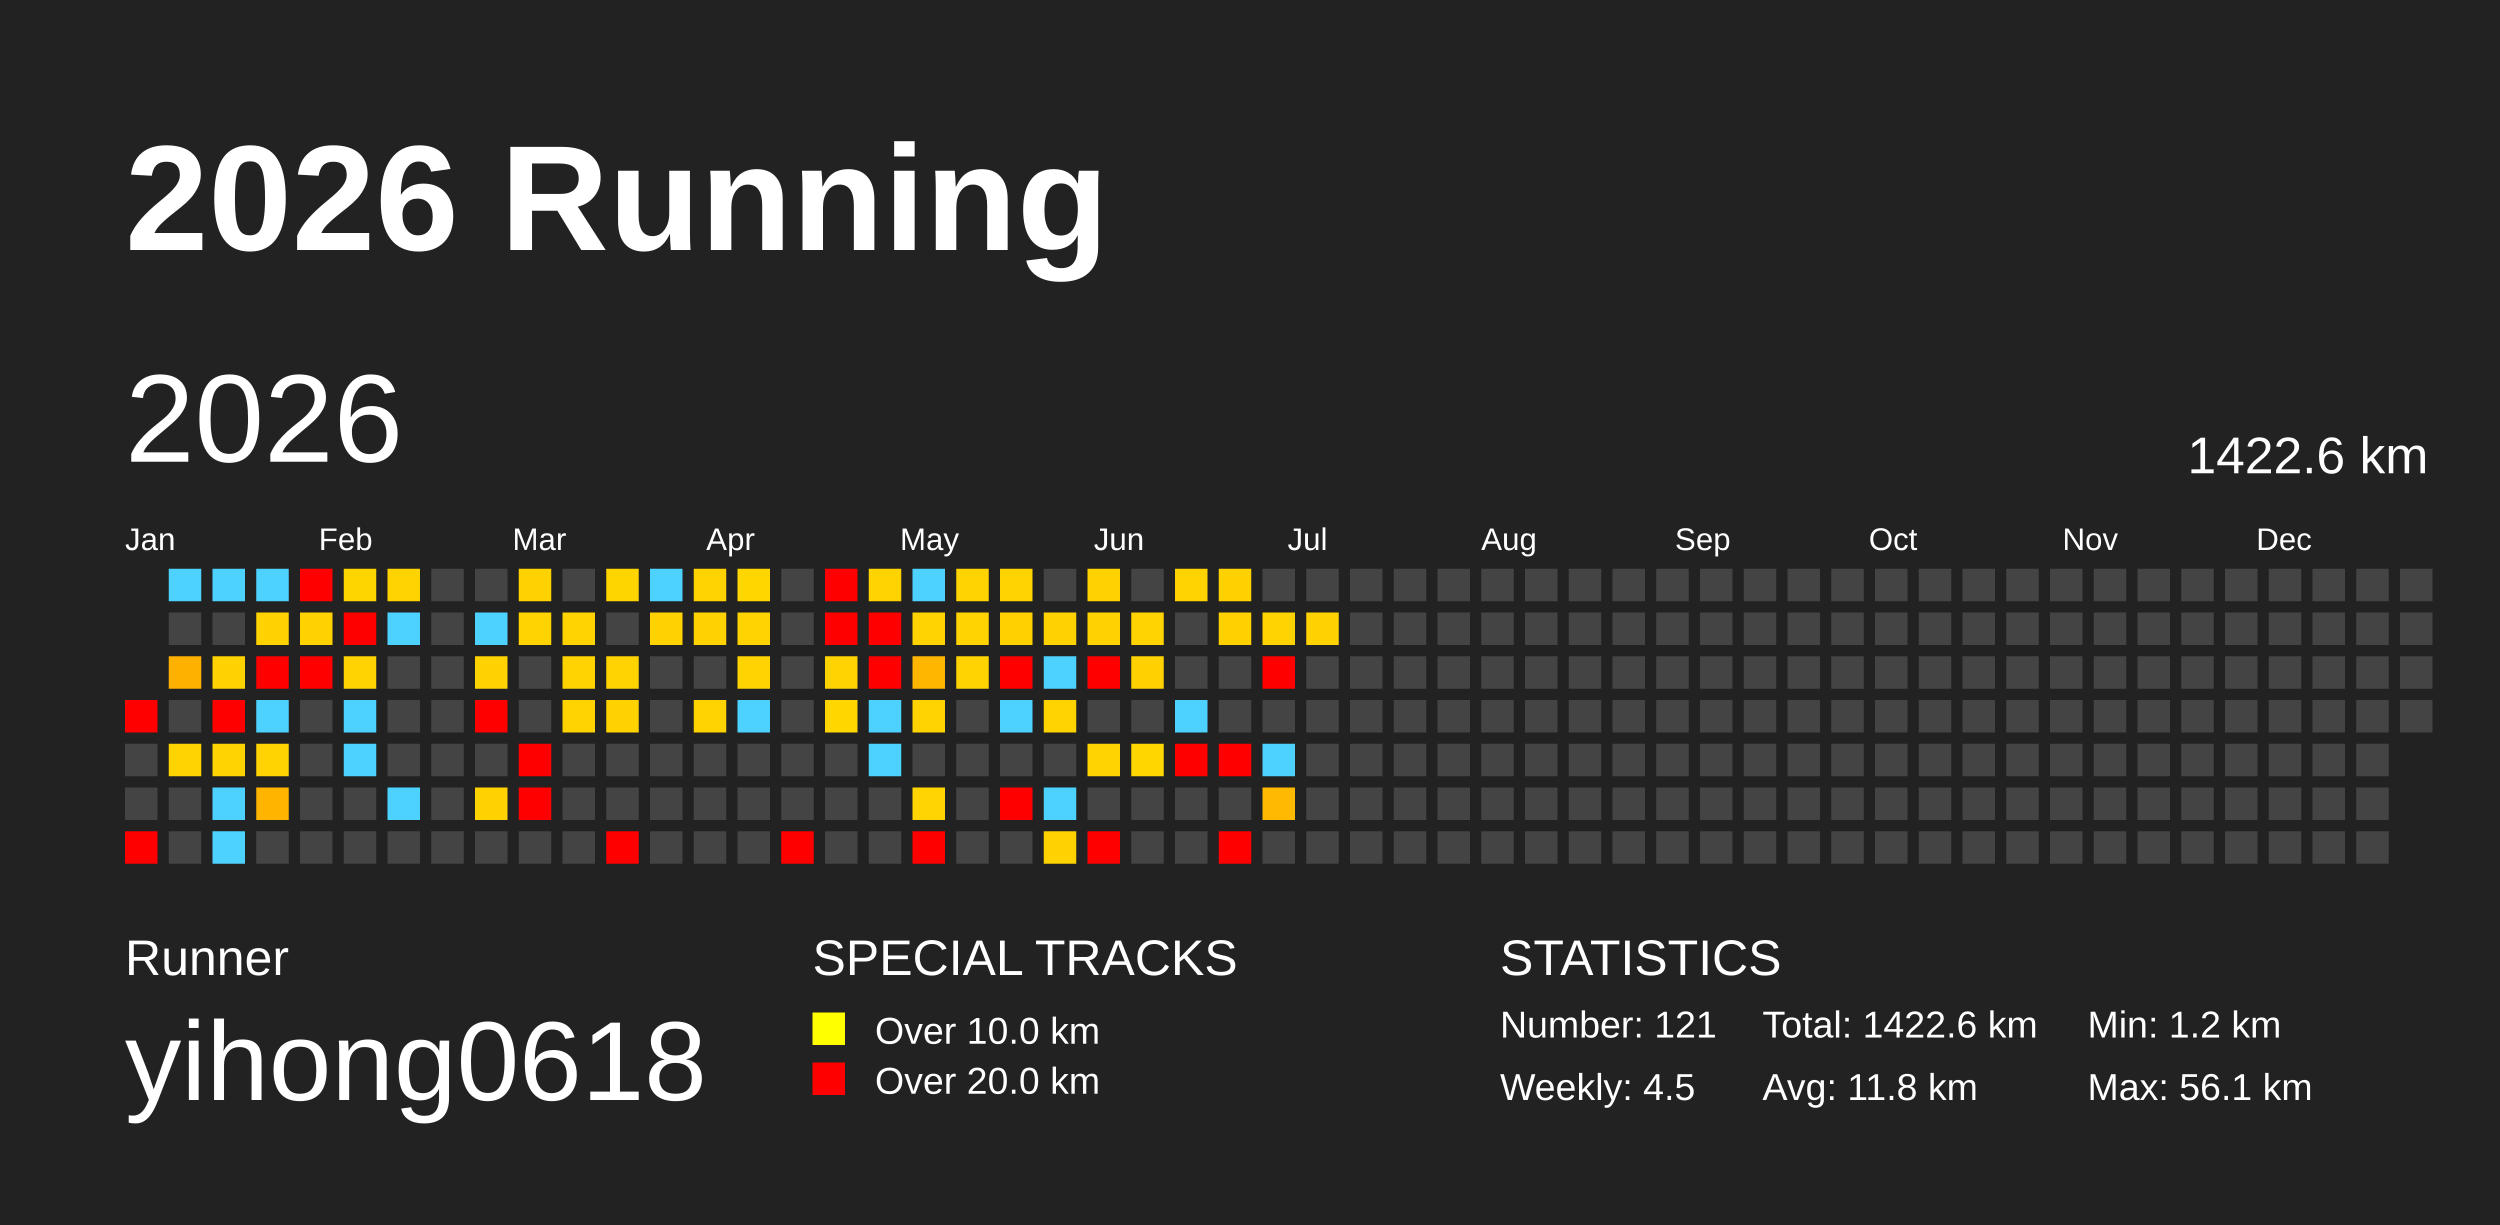
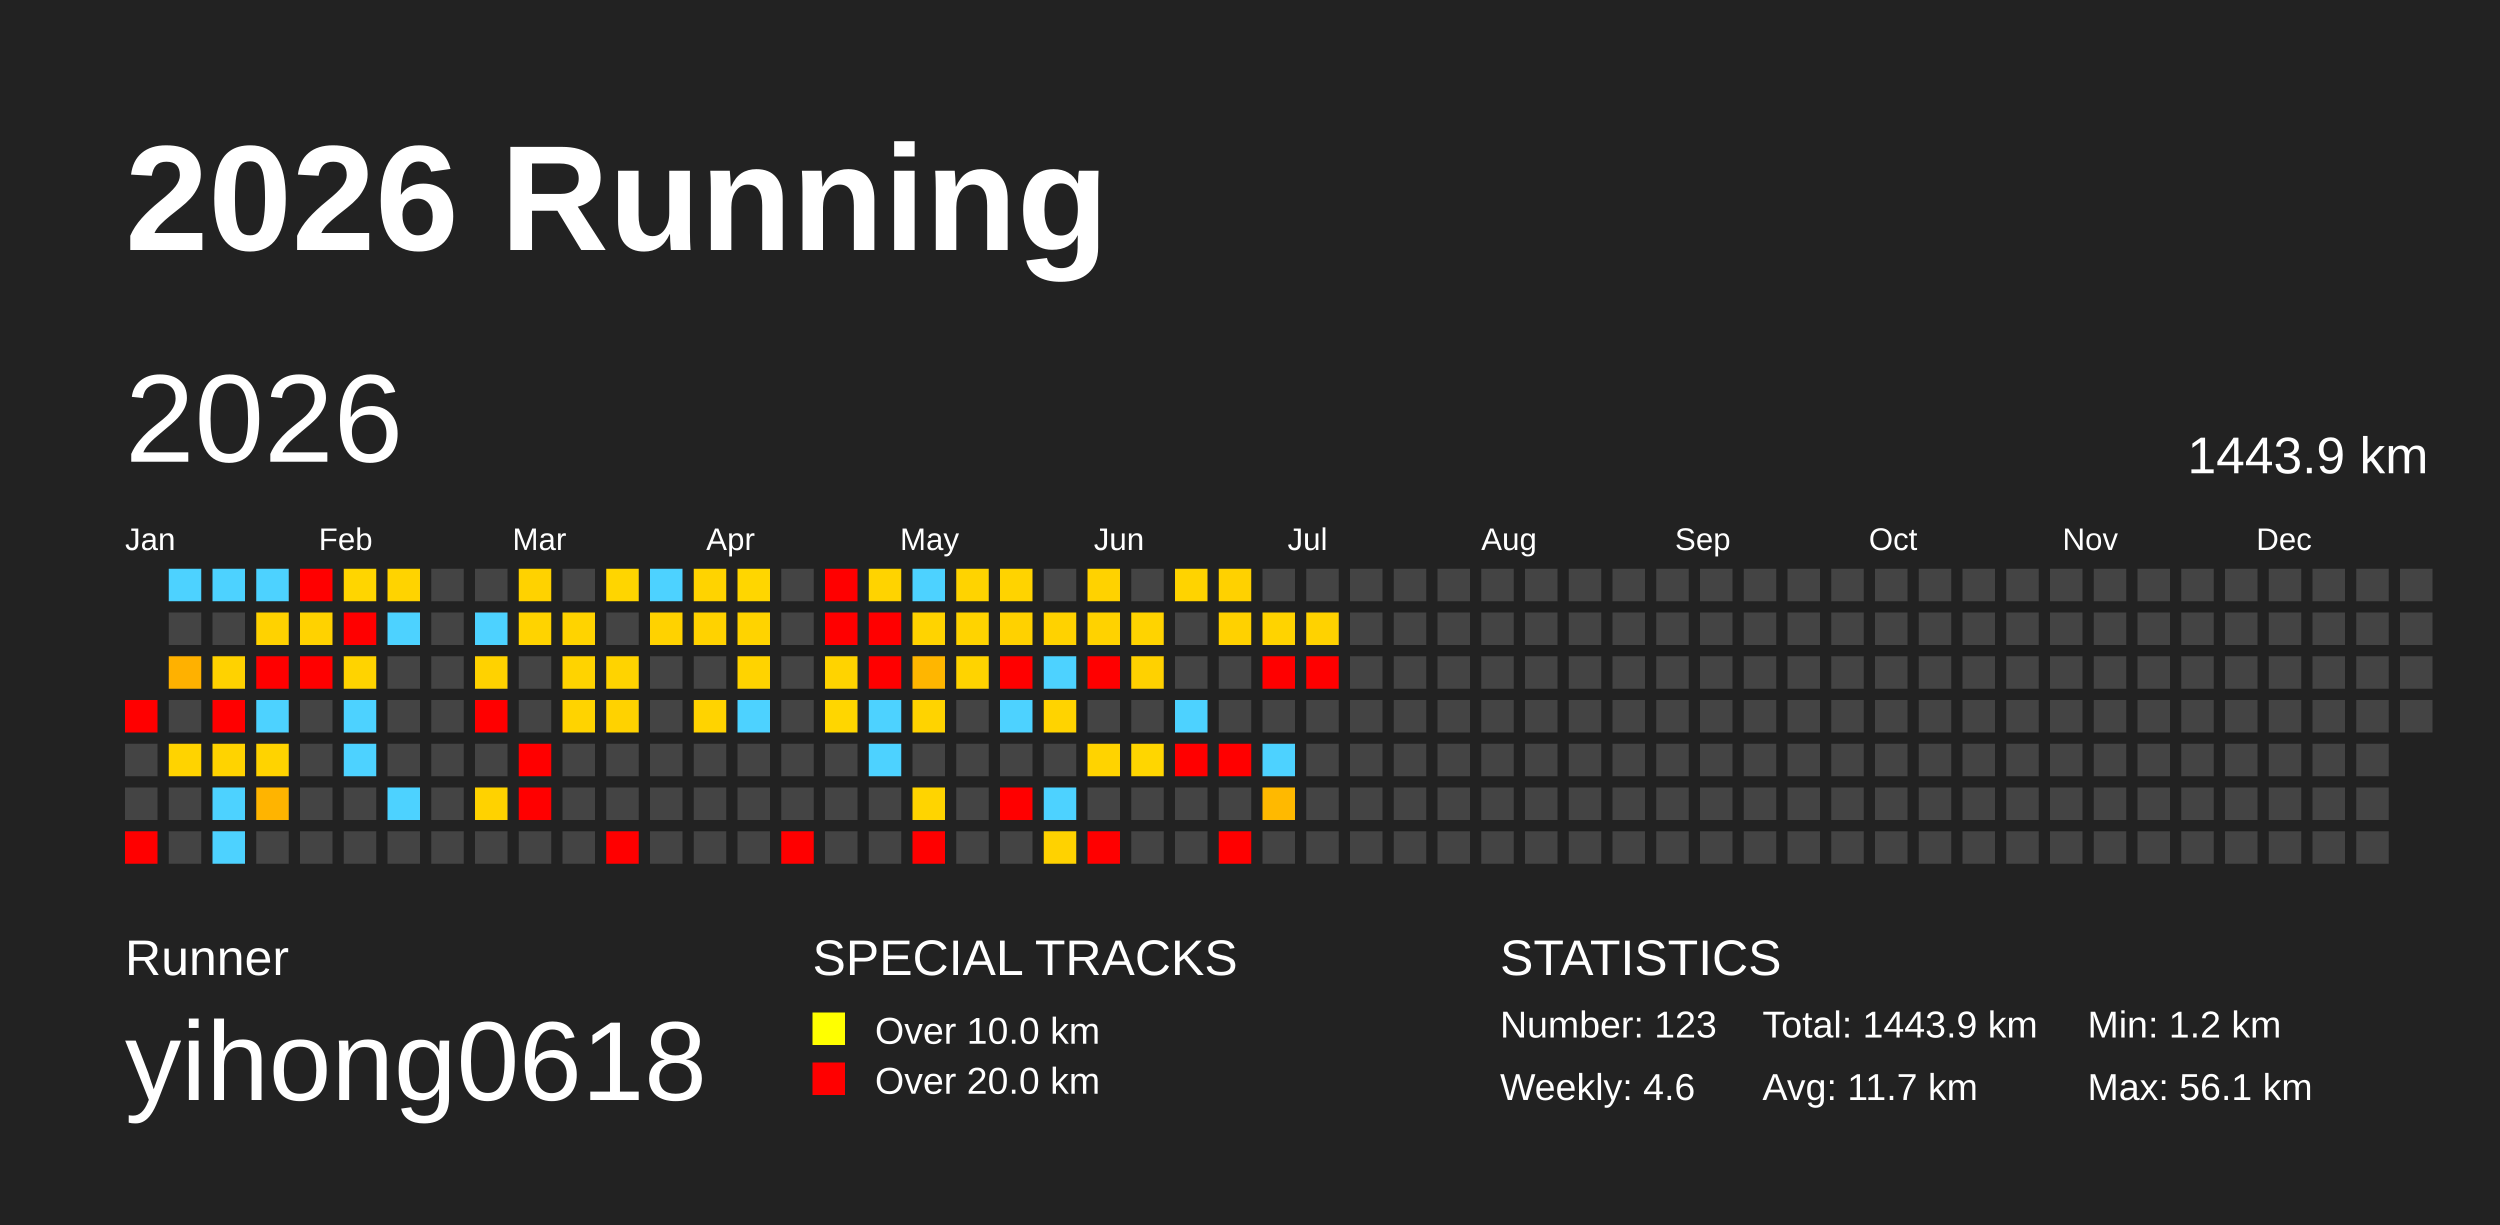
<svg xmlns="http://www.w3.org/2000/svg" baseProfile="full" height="98mm" version="1.1" viewBox="0,0,200,98" width="200mm">
  <defs />
  <rect fill="#222222" height="98" width="200" x="0" y="0" />
  <text fill="#FFFFFF" style="font-size:12px; font-family:Arial; font-weight:bold;" x="10" y="20">2026 Running</text>
  <text fill="#FFFFFF" style="font-size:4px; font-family:Arial" x="10" y="78">Runner</text>
  <text fill="#FFFFFF" style="font-size:9px; font-family:Arial" x="10" y="88">yihong0618</text>
  <text fill="#FFFFFF" style="font-size:4px; font-family:Arial" x="65" y="78">SPECIAL TRACKS</text>
  <rect fill="yellow" height="2.6" width="2.6" x="65" y="81" />
  <text fill="#FFFFFF" style="font-size:3px; font-family:Arial" x="70" y="83.5">Over 10.0 km</text>
  <rect fill="red" height="2.6" width="2.6" x="65" y="85" />
  <text fill="#FFFFFF" style="font-size:3px; font-family:Arial" x="70" y="87.5">Over 20.0 km</text>
  <text fill="#FFFFFF" style="font-size:4px; font-family:Arial" x="120" y="78">STATISTICS</text>
-   <text fill="#FFFFFF" style="font-size:3px; font-family:Arial" x="120" y="83">Number: 121</text>
-   <text fill="#FFFFFF" style="font-size:3px; font-family:Arial" x="120" y="88">Weekly: 4.5</text>
-   <text fill="#FFFFFF" style="font-size:3px; font-family:Arial" x="141" y="83">Total: 1422.6 km</text>
-   <text fill="#FFFFFF" style="font-size:3px; font-family:Arial" x="141" y="88">Avg: 11.8 km</text>
+   <text fill="#FFFFFF" style="font-size:3px; font-family:Arial" x="120" y="83">Number: 123</text>
+   <text fill="#FFFFFF" style="font-size:3px; font-family:Arial" x="120" y="88">Weekly: 4.6</text>
+   <text fill="#FFFFFF" style="font-size:3px; font-family:Arial" x="141" y="83">Total: 1443.9 km</text>
+   <text fill="#FFFFFF" style="font-size:3px; font-family:Arial" x="141" y="88">Avg: 11.7 km</text>
  <text fill="#FFFFFF" style="font-size:3px; font-family:Arial" x="167" y="83">Min: 1.2 km</text>
  <text fill="#FFFFFF" style="font-size:3px; font-family:Arial" x="167" y="88">Max: 56.1 km</text>
  <text dominant-baseline="hanging" fill="#FFFFFF" style="font-size:10.0px; font-family:Arial;" x="10" y="30">2026</text>
-   <text dominant-baseline="hanging" fill="#FFFFFF" style="font-size:4.125px; font-family:Arial;" x="175" y="35">1422.6 km</text>
+   <text dominant-baseline="hanging" fill="#FFFFFF" style="font-size:4.125px; font-family:Arial;" x="175" y="35">1443.9 km</text>
  <text fill="#FFFFFF" style="font-size:2.5px; font-family:Arial" x="10.0" y="44">Jan</text>
  <text fill="#FFFFFF" style="font-size:2.5px; font-family:Arial" x="25.5" y="44">Feb</text>
  <text fill="#FFFFFF" style="font-size:2.5px; font-family:Arial" x="41.0" y="44">Mar</text>
  <text fill="#FFFFFF" style="font-size:2.5px; font-family:Arial" x="56.5" y="44">Apr</text>
  <text fill="#FFFFFF" style="font-size:2.5px; font-family:Arial" x="72.0" y="44">May</text>
  <text fill="#FFFFFF" style="font-size:2.5px; font-family:Arial" x="87.5" y="44">Jun</text>
  <text fill="#FFFFFF" style="font-size:2.5px; font-family:Arial" x="103.0" y="44">Jul</text>
  <text fill="#FFFFFF" style="font-size:2.5px; font-family:Arial" x="118.5" y="44">Aug</text>
  <text fill="#FFFFFF" style="font-size:2.5px; font-family:Arial" x="134.0" y="44">Sep</text>
  <text fill="#FFFFFF" style="font-size:2.5px; font-family:Arial" x="149.5" y="44">Oct</text>
  <text fill="#FFFFFF" style="font-size:2.5px; font-family:Arial" x="165.0" y="44">Nov</text>
  <text fill="#FFFFFF" style="font-size:2.5px; font-family:Arial" x="180.5" y="44">Dec</text>
  <rect fill="red" height="2.6" width="2.6" x="10.0" y="56.0" />
  <rect fill="#444444" height="2.6" width="2.6" x="10.0" y="59.5" />
  <rect fill="#444444" height="2.6" width="2.6" x="10.0" y="63.0" />
  <rect fill="red" height="2.6" width="2.6" x="10.0" y="66.5" />
  <rect fill="#4dd2ff" height="2.6" width="2.6" x="13.5" y="45.5" />
  <rect fill="#444444" height="2.6" width="2.6" x="13.5" y="49.0" />
  <rect fill="#ffb100" height="2.6" width="2.6" x="13.5" y="52.5" />
  <rect fill="#444444" height="2.6" width="2.6" x="13.5" y="56.0" />
  <rect fill="#ffd300" height="2.6" width="2.6" x="13.5" y="59.5" />
  <rect fill="#444444" height="2.6" width="2.6" x="13.5" y="63.0" />
  <rect fill="#444444" height="2.6" width="2.6" x="13.5" y="66.5" />
  <rect fill="#4dd2ff" height="2.6" width="2.6" x="17.0" y="45.5" />
  <rect fill="#444444" height="2.6" width="2.6" x="17.0" y="49.0" />
  <rect fill="#ffd200" height="2.6" width="2.6" x="17.0" y="52.5" />
  <rect fill="red" height="2.6" width="2.6" x="17.0" y="56.0" />
  <rect fill="#ffd300" height="2.6" width="2.6" x="17.0" y="59.5" />
  <rect fill="#4dd2ff" height="2.6" width="2.6" x="17.0" y="63.0" />
  <rect fill="#4dd2ff" height="2.6" width="2.6" x="17.0" y="66.5" />
  <rect fill="#4dd2ff" height="2.6" width="2.6" x="20.5" y="45.5" />
  <rect fill="#ffd200" height="2.6" width="2.6" x="20.5" y="49.0" />
  <rect fill="red" height="2.6" width="2.6" x="20.5" y="52.5" />
  <rect fill="#4dd2ff" height="2.6" width="2.6" x="20.5" y="56.0" />
  <rect fill="#ffd300" height="2.6" width="2.6" x="20.5" y="59.5" />
  <rect fill="#ffb400" height="2.6" width="2.6" x="20.5" y="63.0" />
  <rect fill="#444444" height="2.6" width="2.6" x="20.5" y="66.5" />
  <rect fill="red" height="2.6" width="2.6" x="24.0" y="45.5" />
  <rect fill="#ffd200" height="2.6" width="2.6" x="24.0" y="49.0" />
  <rect fill="red" height="2.6" width="2.6" x="24.0" y="52.5" />
  <rect fill="#444444" height="2.6" width="2.6" x="24.0" y="56.0" />
  <rect fill="#444444" height="2.6" width="2.6" x="24.0" y="59.5" />
  <rect fill="#444444" height="2.6" width="2.6" x="24.0" y="63.0" />
  <rect fill="#444444" height="2.6" width="2.6" x="24.0" y="66.5" />
  <rect fill="#ffd500" height="2.6" width="2.6" x="27.5" y="45.5" />
  <rect fill="red" height="2.6" width="2.6" x="27.5" y="49.0" />
  <rect fill="#ffd300" height="2.6" width="2.6" x="27.5" y="52.5" />
  <rect fill="#4dd2ff" height="2.6" width="2.6" x="27.5" y="56.0" />
  <rect fill="#4dd2ff" height="2.6" width="2.6" x="27.5" y="59.5" />
  <rect fill="#444444" height="2.6" width="2.6" x="27.5" y="63.0" />
  <rect fill="#444444" height="2.6" width="2.6" x="27.5" y="66.5" />
  <rect fill="#ffd300" height="2.6" width="2.6" x="31.0" y="45.5" />
  <rect fill="#4dd2ff" height="2.6" width="2.6" x="31.0" y="49.0" />
  <rect fill="#444444" height="2.6" width="2.6" x="31.0" y="52.5" />
  <rect fill="#444444" height="2.6" width="2.6" x="31.0" y="56.0" />
  <rect fill="#444444" height="2.6" width="2.6" x="31.0" y="59.5" />
  <rect fill="#4dd2ff" height="2.6" width="2.6" x="31.0" y="63.0" />
  <rect fill="#444444" height="2.6" width="2.6" x="31.0" y="66.5" />
  <rect fill="#444444" height="2.6" width="2.6" x="34.5" y="45.5" />
  <rect fill="#444444" height="2.6" width="2.6" x="34.5" y="49.0" />
  <rect fill="#444444" height="2.6" width="2.6" x="34.5" y="52.5" />
  <rect fill="#444444" height="2.6" width="2.6" x="34.5" y="56.0" />
  <rect fill="#444444" height="2.6" width="2.6" x="34.5" y="59.5" />
  <rect fill="#444444" height="2.6" width="2.6" x="34.5" y="63.0" />
  <rect fill="#444444" height="2.6" width="2.6" x="34.5" y="66.5" />
  <rect fill="#444444" height="2.6" width="2.6" x="38.0" y="45.5" />
  <rect fill="#4dd2ff" height="2.6" width="2.6" x="38.0" y="49.0" />
  <rect fill="#ffd200" height="2.6" width="2.6" x="38.0" y="52.5" />
  <rect fill="red" height="2.6" width="2.6" x="38.0" y="56.0" />
  <rect fill="#444444" height="2.6" width="2.6" x="38.0" y="59.5" />
  <rect fill="#ffd200" height="2.6" width="2.6" x="38.0" y="63.0" />
  <rect fill="#444444" height="2.6" width="2.6" x="38.0" y="66.5" />
  <rect fill="#ffd200" height="2.6" width="2.6" x="41.5" y="45.5" />
  <rect fill="#ffd300" height="2.6" width="2.6" x="41.5" y="49.0" />
  <rect fill="#444444" height="2.6" width="2.6" x="41.5" y="52.5" />
  <rect fill="#444444" height="2.6" width="2.6" x="41.5" y="56.0" />
  <rect fill="red" height="2.6" width="2.6" x="41.5" y="59.5" />
  <rect fill="red" height="2.6" width="2.6" x="41.5" y="63.0" />
  <rect fill="#444444" height="2.6" width="2.6" x="41.5" y="66.5" />
  <rect fill="#444444" height="2.6" width="2.6" x="45.0" y="45.5" />
  <rect fill="#ffd300" height="2.6" width="2.6" x="45.0" y="49.0" />
  <rect fill="#ffd300" height="2.6" width="2.6" x="45.0" y="52.5" />
  <rect fill="#ffd300" height="2.6" width="2.6" x="45.0" y="56.0" />
  <rect fill="#444444" height="2.6" width="2.6" x="45.0" y="59.5" />
  <rect fill="#444444" height="2.6" width="2.6" x="45.0" y="63.0" />
  <rect fill="#444444" height="2.6" width="2.6" x="45.0" y="66.5" />
  <rect fill="#ffd500" height="2.6" width="2.6" x="48.5" y="45.5" />
  <rect fill="#444444" height="2.6" width="2.6" x="48.5" y="49.0" />
  <rect fill="#ffd300" height="2.6" width="2.6" x="48.5" y="52.5" />
  <rect fill="#ffd200" height="2.6" width="2.6" x="48.5" y="56.0" />
  <rect fill="#444444" height="2.6" width="2.6" x="48.5" y="59.5" />
  <rect fill="#444444" height="2.6" width="2.6" x="48.5" y="63.0" />
  <rect fill="red" height="2.6" width="2.6" x="48.5" y="66.5" />
  <rect fill="#4dd2ff" height="2.6" width="2.6" x="52.0" y="45.5" />
  <rect fill="#ffd200" height="2.6" width="2.6" x="52.0" y="49.0" />
  <rect fill="#444444" height="2.6" width="2.6" x="52.0" y="52.5" />
  <rect fill="#444444" height="2.6" width="2.6" x="52.0" y="56.0" />
  <rect fill="#444444" height="2.6" width="2.6" x="52.0" y="59.5" />
  <rect fill="#444444" height="2.6" width="2.6" x="52.0" y="63.0" />
  <rect fill="#444444" height="2.6" width="2.6" x="52.0" y="66.5" />
  <rect fill="#ffd300" height="2.6" width="2.6" x="55.5" y="45.5" />
  <rect fill="#ffd200" height="2.6" width="2.6" x="55.5" y="49.0" />
  <rect fill="#444444" height="2.6" width="2.6" x="55.5" y="52.5" />
  <rect fill="#ffd300" height="2.6" width="2.6" x="55.5" y="56.0" />
  <rect fill="#444444" height="2.6" width="2.6" x="55.5" y="59.5" />
  <rect fill="#444444" height="2.6" width="2.6" x="55.5" y="63.0" />
  <rect fill="#444444" height="2.6" width="2.6" x="55.5" y="66.5" />
  <rect fill="#ffd600" height="2.6" width="2.6" x="59.0" y="45.5" />
  <rect fill="#ffd300" height="2.6" width="2.6" x="59.0" y="49.0" />
  <rect fill="#ffd300" height="2.6" width="2.6" x="59.0" y="52.5" />
  <rect fill="#4dd2ff" height="2.6" width="2.6" x="59.0" y="56.0" />
  <rect fill="#444444" height="2.6" width="2.6" x="59.0" y="59.5" />
  <rect fill="#444444" height="2.6" width="2.6" x="59.0" y="63.0" />
  <rect fill="#444444" height="2.6" width="2.6" x="59.0" y="66.5" />
  <rect fill="#444444" height="2.6" width="2.6" x="62.5" y="45.5" />
  <rect fill="#444444" height="2.6" width="2.6" x="62.5" y="49.0" />
  <rect fill="#444444" height="2.6" width="2.6" x="62.5" y="52.5" />
  <rect fill="#444444" height="2.6" width="2.6" x="62.5" y="56.0" />
  <rect fill="#444444" height="2.6" width="2.6" x="62.5" y="59.5" />
  <rect fill="#444444" height="2.6" width="2.6" x="62.5" y="63.0" />
  <rect fill="red" height="2.6" width="2.6" x="62.5" y="66.5" />
  <rect fill="red" height="2.6" width="2.6" x="66.0" y="45.5" />
  <rect fill="red" height="2.6" width="2.6" x="66.0" y="49.0" />
  <rect fill="#ffd300" height="2.6" width="2.6" x="66.0" y="52.5" />
  <rect fill="#ffd600" height="2.6" width="2.6" x="66.0" y="56.0" />
  <rect fill="#444444" height="2.6" width="2.6" x="66.0" y="59.5" />
  <rect fill="#444444" height="2.6" width="2.6" x="66.0" y="63.0" />
  <rect fill="#444444" height="2.6" width="2.6" x="66.0" y="66.5" />
  <rect fill="#ffd300" height="2.6" width="2.6" x="69.5" y="45.5" />
  <rect fill="red" height="2.6" width="2.6" x="69.5" y="49.0" />
  <rect fill="red" height="2.6" width="2.6" x="69.5" y="52.5" />
  <rect fill="#4dd2ff" height="2.6" width="2.6" x="69.5" y="56.0" />
  <rect fill="#4dd2ff" height="2.6" width="2.6" x="69.5" y="59.5" />
  <rect fill="#444444" height="2.6" width="2.6" x="69.5" y="63.0" />
  <rect fill="#444444" height="2.6" width="2.6" x="69.5" y="66.5" />
  <rect fill="#4dd2ff" height="2.6" width="2.6" x="73.0" y="45.5" />
  <rect fill="#ffd300" height="2.6" width="2.6" x="73.0" y="49.0" />
  <rect fill="#ffb600" height="2.6" width="2.6" x="73.0" y="52.5" />
  <rect fill="#ffd300" height="2.6" width="2.6" x="73.0" y="56.0" />
  <rect fill="#444444" height="2.6" width="2.6" x="73.0" y="59.5" />
  <rect fill="#ffd400" height="2.6" width="2.6" x="73.0" y="63.0" />
  <rect fill="red" height="2.6" width="2.6" x="73.0" y="66.5" />
  <rect fill="#ffd300" height="2.6" width="2.6" x="76.5" y="45.5" />
  <rect fill="#ffd300" height="2.6" width="2.6" x="76.5" y="49.0" />
  <rect fill="#ffd300" height="2.6" width="2.6" x="76.5" y="52.5" />
  <rect fill="#444444" height="2.6" width="2.6" x="76.5" y="56.0" />
  <rect fill="#444444" height="2.6" width="2.6" x="76.5" y="59.5" />
  <rect fill="#444444" height="2.6" width="2.6" x="76.5" y="63.0" />
  <rect fill="#444444" height="2.6" width="2.6" x="76.5" y="66.5" />
  <rect fill="#ffd300" height="2.6" width="2.6" x="80.0" y="45.5" />
  <rect fill="#ffd100" height="2.6" width="2.6" x="80.0" y="49.0" />
  <rect fill="red" height="2.6" width="2.6" x="80.0" y="52.5" />
  <rect fill="#4dd2ff" height="2.6" width="2.6" x="80.0" y="56.0" />
  <rect fill="#444444" height="2.6" width="2.6" x="80.0" y="59.5" />
  <rect fill="red" height="2.6" width="2.6" x="80.0" y="63.0" />
  <rect fill="#444444" height="2.6" width="2.6" x="80.0" y="66.5" />
  <rect fill="#444444" height="2.6" width="2.6" x="83.5" y="45.5" />
  <rect fill="#ffd200" height="2.6" width="2.6" x="83.5" y="49.0" />
  <rect fill="#4dd2ff" height="2.6" width="2.6" x="83.5" y="52.5" />
  <rect fill="#ffd300" height="2.6" width="2.6" x="83.5" y="56.0" />
  <rect fill="#444444" height="2.6" width="2.6" x="83.5" y="59.5" />
  <rect fill="#4dd2ff" height="2.6" width="2.6" x="83.5" y="63.0" />
  <rect fill="#ffd200" height="2.6" width="2.6" x="83.5" y="66.5" />
  <rect fill="#ffd200" height="2.6" width="2.6" x="87.0" y="45.5" />
  <rect fill="#ffd200" height="2.6" width="2.6" x="87.0" y="49.0" />
  <rect fill="red" height="2.6" width="2.6" x="87.0" y="52.5" />
  <rect fill="#444444" height="2.6" width="2.6" x="87.0" y="56.0" />
  <rect fill="#ffd300" height="2.6" width="2.6" x="87.0" y="59.5" />
  <rect fill="#444444" height="2.6" width="2.6" x="87.0" y="63.0" />
  <rect fill="red" height="2.6" width="2.6" x="87.0" y="66.5" />
  <rect fill="#444444" height="2.6" width="2.6" x="90.5" y="45.5" />
  <rect fill="#ffd300" height="2.6" width="2.6" x="90.5" y="49.0" />
  <rect fill="#ffd100" height="2.6" width="2.6" x="90.5" y="52.5" />
  <rect fill="#444444" height="2.6" width="2.6" x="90.5" y="56.0" />
  <rect fill="#ffd600" height="2.6" width="2.6" x="90.5" y="59.5" />
  <rect fill="#444444" height="2.6" width="2.6" x="90.5" y="63.0" />
  <rect fill="#444444" height="2.6" width="2.6" x="90.5" y="66.5" />
  <rect fill="#ffd300" height="2.6" width="2.6" x="94.0" y="45.5" />
  <rect fill="#444444" height="2.6" width="2.6" x="94.0" y="49.0" />
  <rect fill="#444444" height="2.6" width="2.6" x="94.0" y="52.5" />
  <rect fill="#4dd2ff" height="2.6" width="2.6" x="94.0" y="56.0" />
  <rect fill="red" height="2.6" width="2.6" x="94.0" y="59.5" />
  <rect fill="#444444" height="2.6" width="2.6" x="94.0" y="63.0" />
  <rect fill="#444444" height="2.6" width="2.6" x="94.0" y="66.5" />
  <rect fill="#ffd100" height="2.6" width="2.6" x="97.5" y="45.5" />
  <rect fill="#ffd100" height="2.6" width="2.6" x="97.5" y="49.0" />
  <rect fill="#444444" height="2.6" width="2.6" x="97.5" y="52.5" />
  <rect fill="#444444" height="2.6" width="2.6" x="97.5" y="56.0" />
  <rect fill="red" height="2.6" width="2.6" x="97.5" y="59.5" />
  <rect fill="#444444" height="2.6" width="2.6" x="97.5" y="63.0" />
  <rect fill="red" height="2.6" width="2.6" x="97.5" y="66.5" />
  <rect fill="#444444" height="2.6" width="2.6" x="101.0" y="45.5" />
  <rect fill="#ffd300" height="2.6" width="2.6" x="101.0" y="49.0" />
  <rect fill="red" height="2.6" width="2.6" x="101.0" y="52.5" />
  <rect fill="#444444" height="2.6" width="2.6" x="101.0" y="56.0" />
  <rect fill="#4dd2ff" height="2.6" width="2.6" x="101.0" y="59.5" />
  <rect fill="#ffb900" height="2.6" width="2.6" x="101.0" y="63.0" />
  <rect fill="#444444" height="2.6" width="2.6" x="101.0" y="66.5" />
  <rect fill="#444444" height="2.6" width="2.6" x="104.5" y="45.5" />
  <rect fill="#ffd200" height="2.6" width="2.6" x="104.5" y="49.0" />
-   <rect fill="#444444" height="2.6" width="2.6" x="104.5" y="52.5" />
+   <rect fill="red" height="2.6" width="2.6" x="104.5" y="52.5" />
  <rect fill="#444444" height="2.6" width="2.6" x="104.5" y="56.0" />
  <rect fill="#444444" height="2.6" width="2.6" x="104.5" y="59.5" />
  <rect fill="#444444" height="2.6" width="2.6" x="104.5" y="63.0" />
  <rect fill="#444444" height="2.6" width="2.6" x="104.5" y="66.5" />
  <rect fill="#444444" height="2.6" width="2.6" x="108.0" y="45.5" />
  <rect fill="#444444" height="2.6" width="2.6" x="108.0" y="49.0" />
  <rect fill="#444444" height="2.6" width="2.6" x="108.0" y="52.5" />
  <rect fill="#444444" height="2.6" width="2.6" x="108.0" y="56.0" />
  <rect fill="#444444" height="2.6" width="2.6" x="108.0" y="59.5" />
  <rect fill="#444444" height="2.6" width="2.6" x="108.0" y="63.0" />
  <rect fill="#444444" height="2.6" width="2.6" x="108.0" y="66.5" />
  <rect fill="#444444" height="2.6" width="2.6" x="111.5" y="45.5" />
  <rect fill="#444444" height="2.6" width="2.6" x="111.5" y="49.0" />
  <rect fill="#444444" height="2.6" width="2.6" x="111.5" y="52.5" />
  <rect fill="#444444" height="2.6" width="2.6" x="111.5" y="56.0" />
  <rect fill="#444444" height="2.6" width="2.6" x="111.5" y="59.5" />
  <rect fill="#444444" height="2.6" width="2.6" x="111.5" y="63.0" />
  <rect fill="#444444" height="2.6" width="2.6" x="111.5" y="66.5" />
  <rect fill="#444444" height="2.6" width="2.6" x="115.0" y="45.5" />
  <rect fill="#444444" height="2.6" width="2.6" x="115.0" y="49.0" />
  <rect fill="#444444" height="2.6" width="2.6" x="115.0" y="52.5" />
  <rect fill="#444444" height="2.6" width="2.6" x="115.0" y="56.0" />
  <rect fill="#444444" height="2.6" width="2.6" x="115.0" y="59.5" />
  <rect fill="#444444" height="2.6" width="2.6" x="115.0" y="63.0" />
  <rect fill="#444444" height="2.6" width="2.6" x="115.0" y="66.5" />
  <rect fill="#444444" height="2.6" width="2.6" x="118.5" y="45.5" />
  <rect fill="#444444" height="2.6" width="2.6" x="118.5" y="49.0" />
  <rect fill="#444444" height="2.6" width="2.6" x="118.5" y="52.5" />
  <rect fill="#444444" height="2.6" width="2.6" x="118.5" y="56.0" />
  <rect fill="#444444" height="2.6" width="2.6" x="118.5" y="59.5" />
  <rect fill="#444444" height="2.6" width="2.6" x="118.5" y="63.0" />
  <rect fill="#444444" height="2.6" width="2.6" x="118.5" y="66.5" />
  <rect fill="#444444" height="2.6" width="2.6" x="122.0" y="45.5" />
  <rect fill="#444444" height="2.6" width="2.6" x="122.0" y="49.0" />
  <rect fill="#444444" height="2.6" width="2.6" x="122.0" y="52.5" />
  <rect fill="#444444" height="2.6" width="2.6" x="122.0" y="56.0" />
  <rect fill="#444444" height="2.6" width="2.6" x="122.0" y="59.5" />
  <rect fill="#444444" height="2.6" width="2.6" x="122.0" y="63.0" />
  <rect fill="#444444" height="2.6" width="2.6" x="122.0" y="66.5" />
  <rect fill="#444444" height="2.6" width="2.6" x="125.5" y="45.5" />
  <rect fill="#444444" height="2.6" width="2.6" x="125.5" y="49.0" />
  <rect fill="#444444" height="2.6" width="2.6" x="125.5" y="52.5" />
  <rect fill="#444444" height="2.6" width="2.6" x="125.5" y="56.0" />
  <rect fill="#444444" height="2.6" width="2.6" x="125.5" y="59.5" />
  <rect fill="#444444" height="2.6" width="2.6" x="125.5" y="63.0" />
  <rect fill="#444444" height="2.6" width="2.6" x="125.5" y="66.5" />
  <rect fill="#444444" height="2.6" width="2.6" x="129.0" y="45.5" />
  <rect fill="#444444" height="2.6" width="2.6" x="129.0" y="49.0" />
  <rect fill="#444444" height="2.6" width="2.6" x="129.0" y="52.5" />
  <rect fill="#444444" height="2.6" width="2.6" x="129.0" y="56.0" />
  <rect fill="#444444" height="2.6" width="2.6" x="129.0" y="59.5" />
  <rect fill="#444444" height="2.6" width="2.6" x="129.0" y="63.0" />
  <rect fill="#444444" height="2.6" width="2.6" x="129.0" y="66.5" />
  <rect fill="#444444" height="2.6" width="2.6" x="132.5" y="45.5" />
  <rect fill="#444444" height="2.6" width="2.6" x="132.5" y="49.0" />
  <rect fill="#444444" height="2.6" width="2.6" x="132.5" y="52.5" />
  <rect fill="#444444" height="2.6" width="2.6" x="132.5" y="56.0" />
  <rect fill="#444444" height="2.6" width="2.6" x="132.5" y="59.5" />
  <rect fill="#444444" height="2.6" width="2.6" x="132.5" y="63.0" />
  <rect fill="#444444" height="2.6" width="2.6" x="132.5" y="66.5" />
  <rect fill="#444444" height="2.6" width="2.6" x="136.0" y="45.5" />
  <rect fill="#444444" height="2.6" width="2.6" x="136.0" y="49.0" />
  <rect fill="#444444" height="2.6" width="2.6" x="136.0" y="52.5" />
  <rect fill="#444444" height="2.6" width="2.6" x="136.0" y="56.0" />
  <rect fill="#444444" height="2.6" width="2.6" x="136.0" y="59.5" />
  <rect fill="#444444" height="2.6" width="2.6" x="136.0" y="63.0" />
  <rect fill="#444444" height="2.6" width="2.6" x="136.0" y="66.5" />
  <rect fill="#444444" height="2.6" width="2.6" x="139.5" y="45.5" />
  <rect fill="#444444" height="2.6" width="2.6" x="139.5" y="49.0" />
  <rect fill="#444444" height="2.6" width="2.6" x="139.5" y="52.5" />
  <rect fill="#444444" height="2.6" width="2.6" x="139.5" y="56.0" />
  <rect fill="#444444" height="2.6" width="2.6" x="139.5" y="59.5" />
  <rect fill="#444444" height="2.6" width="2.6" x="139.5" y="63.0" />
  <rect fill="#444444" height="2.6" width="2.6" x="139.5" y="66.5" />
  <rect fill="#444444" height="2.6" width="2.6" x="143.0" y="45.5" />
  <rect fill="#444444" height="2.6" width="2.6" x="143.0" y="49.0" />
  <rect fill="#444444" height="2.6" width="2.6" x="143.0" y="52.5" />
  <rect fill="#444444" height="2.6" width="2.6" x="143.0" y="56.0" />
  <rect fill="#444444" height="2.6" width="2.6" x="143.0" y="59.5" />
  <rect fill="#444444" height="2.6" width="2.6" x="143.0" y="63.0" />
  <rect fill="#444444" height="2.6" width="2.6" x="143.0" y="66.5" />
  <rect fill="#444444" height="2.6" width="2.6" x="146.5" y="45.5" />
  <rect fill="#444444" height="2.6" width="2.6" x="146.5" y="49.0" />
  <rect fill="#444444" height="2.6" width="2.6" x="146.5" y="52.5" />
  <rect fill="#444444" height="2.6" width="2.6" x="146.5" y="56.0" />
  <rect fill="#444444" height="2.6" width="2.6" x="146.5" y="59.5" />
  <rect fill="#444444" height="2.6" width="2.6" x="146.5" y="63.0" />
  <rect fill="#444444" height="2.6" width="2.6" x="146.5" y="66.5" />
  <rect fill="#444444" height="2.6" width="2.6" x="150.0" y="45.5" />
  <rect fill="#444444" height="2.6" width="2.6" x="150.0" y="49.0" />
  <rect fill="#444444" height="2.6" width="2.6" x="150.0" y="52.5" />
  <rect fill="#444444" height="2.6" width="2.6" x="150.0" y="56.0" />
  <rect fill="#444444" height="2.6" width="2.6" x="150.0" y="59.5" />
  <rect fill="#444444" height="2.6" width="2.6" x="150.0" y="63.0" />
  <rect fill="#444444" height="2.6" width="2.6" x="150.0" y="66.5" />
  <rect fill="#444444" height="2.6" width="2.6" x="153.5" y="45.5" />
  <rect fill="#444444" height="2.6" width="2.6" x="153.5" y="49.0" />
  <rect fill="#444444" height="2.6" width="2.6" x="153.5" y="52.5" />
  <rect fill="#444444" height="2.6" width="2.6" x="153.5" y="56.0" />
  <rect fill="#444444" height="2.6" width="2.6" x="153.5" y="59.5" />
  <rect fill="#444444" height="2.6" width="2.6" x="153.5" y="63.0" />
  <rect fill="#444444" height="2.6" width="2.6" x="153.5" y="66.5" />
  <rect fill="#444444" height="2.6" width="2.6" x="157.0" y="45.5" />
  <rect fill="#444444" height="2.6" width="2.6" x="157.0" y="49.0" />
  <rect fill="#444444" height="2.6" width="2.6" x="157.0" y="52.5" />
  <rect fill="#444444" height="2.6" width="2.6" x="157.0" y="56.0" />
  <rect fill="#444444" height="2.6" width="2.6" x="157.0" y="59.5" />
  <rect fill="#444444" height="2.6" width="2.6" x="157.0" y="63.0" />
  <rect fill="#444444" height="2.6" width="2.6" x="157.0" y="66.5" />
  <rect fill="#444444" height="2.6" width="2.6" x="160.5" y="45.5" />
  <rect fill="#444444" height="2.6" width="2.6" x="160.5" y="49.0" />
  <rect fill="#444444" height="2.6" width="2.6" x="160.5" y="52.5" />
  <rect fill="#444444" height="2.6" width="2.6" x="160.5" y="56.0" />
  <rect fill="#444444" height="2.6" width="2.6" x="160.5" y="59.5" />
  <rect fill="#444444" height="2.6" width="2.6" x="160.5" y="63.0" />
  <rect fill="#444444" height="2.6" width="2.6" x="160.5" y="66.5" />
  <rect fill="#444444" height="2.6" width="2.6" x="164.0" y="45.5" />
  <rect fill="#444444" height="2.6" width="2.6" x="164.0" y="49.0" />
  <rect fill="#444444" height="2.6" width="2.6" x="164.0" y="52.5" />
  <rect fill="#444444" height="2.6" width="2.6" x="164.0" y="56.0" />
  <rect fill="#444444" height="2.6" width="2.6" x="164.0" y="59.5" />
  <rect fill="#444444" height="2.6" width="2.6" x="164.0" y="63.0" />
  <rect fill="#444444" height="2.6" width="2.6" x="164.0" y="66.5" />
  <rect fill="#444444" height="2.6" width="2.6" x="167.5" y="45.5" />
  <rect fill="#444444" height="2.6" width="2.6" x="167.5" y="49.0" />
  <rect fill="#444444" height="2.6" width="2.6" x="167.5" y="52.5" />
  <rect fill="#444444" height="2.6" width="2.6" x="167.5" y="56.0" />
  <rect fill="#444444" height="2.6" width="2.6" x="167.5" y="59.5" />
  <rect fill="#444444" height="2.6" width="2.6" x="167.5" y="63.0" />
  <rect fill="#444444" height="2.6" width="2.6" x="167.5" y="66.5" />
  <rect fill="#444444" height="2.6" width="2.6" x="171.0" y="45.5" />
  <rect fill="#444444" height="2.6" width="2.6" x="171.0" y="49.0" />
  <rect fill="#444444" height="2.6" width="2.6" x="171.0" y="52.5" />
  <rect fill="#444444" height="2.6" width="2.6" x="171.0" y="56.0" />
  <rect fill="#444444" height="2.6" width="2.6" x="171.0" y="59.5" />
  <rect fill="#444444" height="2.6" width="2.6" x="171.0" y="63.0" />
  <rect fill="#444444" height="2.6" width="2.6" x="171.0" y="66.5" />
  <rect fill="#444444" height="2.6" width="2.6" x="174.5" y="45.5" />
  <rect fill="#444444" height="2.6" width="2.6" x="174.5" y="49.0" />
  <rect fill="#444444" height="2.6" width="2.6" x="174.5" y="52.5" />
  <rect fill="#444444" height="2.6" width="2.6" x="174.5" y="56.0" />
  <rect fill="#444444" height="2.6" width="2.6" x="174.5" y="59.5" />
  <rect fill="#444444" height="2.6" width="2.6" x="174.5" y="63.0" />
  <rect fill="#444444" height="2.6" width="2.6" x="174.5" y="66.5" />
  <rect fill="#444444" height="2.6" width="2.6" x="178.0" y="45.5" />
  <rect fill="#444444" height="2.6" width="2.6" x="178.0" y="49.0" />
  <rect fill="#444444" height="2.6" width="2.6" x="178.0" y="52.5" />
  <rect fill="#444444" height="2.6" width="2.6" x="178.0" y="56.0" />
  <rect fill="#444444" height="2.6" width="2.6" x="178.0" y="59.5" />
  <rect fill="#444444" height="2.6" width="2.6" x="178.0" y="63.0" />
  <rect fill="#444444" height="2.6" width="2.6" x="178.0" y="66.5" />
  <rect fill="#444444" height="2.6" width="2.6" x="181.5" y="45.5" />
  <rect fill="#444444" height="2.6" width="2.6" x="181.5" y="49.0" />
  <rect fill="#444444" height="2.6" width="2.6" x="181.5" y="52.5" />
  <rect fill="#444444" height="2.6" width="2.6" x="181.5" y="56.0" />
  <rect fill="#444444" height="2.6" width="2.6" x="181.5" y="59.5" />
  <rect fill="#444444" height="2.6" width="2.6" x="181.5" y="63.0" />
  <rect fill="#444444" height="2.6" width="2.6" x="181.5" y="66.5" />
  <rect fill="#444444" height="2.6" width="2.6" x="185.0" y="45.5" />
  <rect fill="#444444" height="2.6" width="2.6" x="185.0" y="49.0" />
  <rect fill="#444444" height="2.6" width="2.6" x="185.0" y="52.5" />
  <rect fill="#444444" height="2.6" width="2.6" x="185.0" y="56.0" />
  <rect fill="#444444" height="2.6" width="2.6" x="185.0" y="59.5" />
  <rect fill="#444444" height="2.6" width="2.6" x="185.0" y="63.0" />
  <rect fill="#444444" height="2.6" width="2.6" x="185.0" y="66.5" />
  <rect fill="#444444" height="2.6" width="2.6" x="188.5" y="45.5" />
  <rect fill="#444444" height="2.6" width="2.6" x="188.5" y="49.0" />
  <rect fill="#444444" height="2.6" width="2.6" x="188.5" y="52.5" />
  <rect fill="#444444" height="2.6" width="2.6" x="188.5" y="56.0" />
  <rect fill="#444444" height="2.6" width="2.6" x="188.5" y="59.5" />
  <rect fill="#444444" height="2.6" width="2.6" x="188.5" y="63.0" />
  <rect fill="#444444" height="2.6" width="2.6" x="188.5" y="66.5" />
  <rect fill="#444444" height="2.6" width="2.6" x="192.0" y="45.5" />
  <rect fill="#444444" height="2.6" width="2.6" x="192.0" y="49.0" />
  <rect fill="#444444" height="2.6" width="2.6" x="192.0" y="52.5" />
  <rect fill="#444444" height="2.6" width="2.6" x="192.0" y="56.0" />
</svg>
